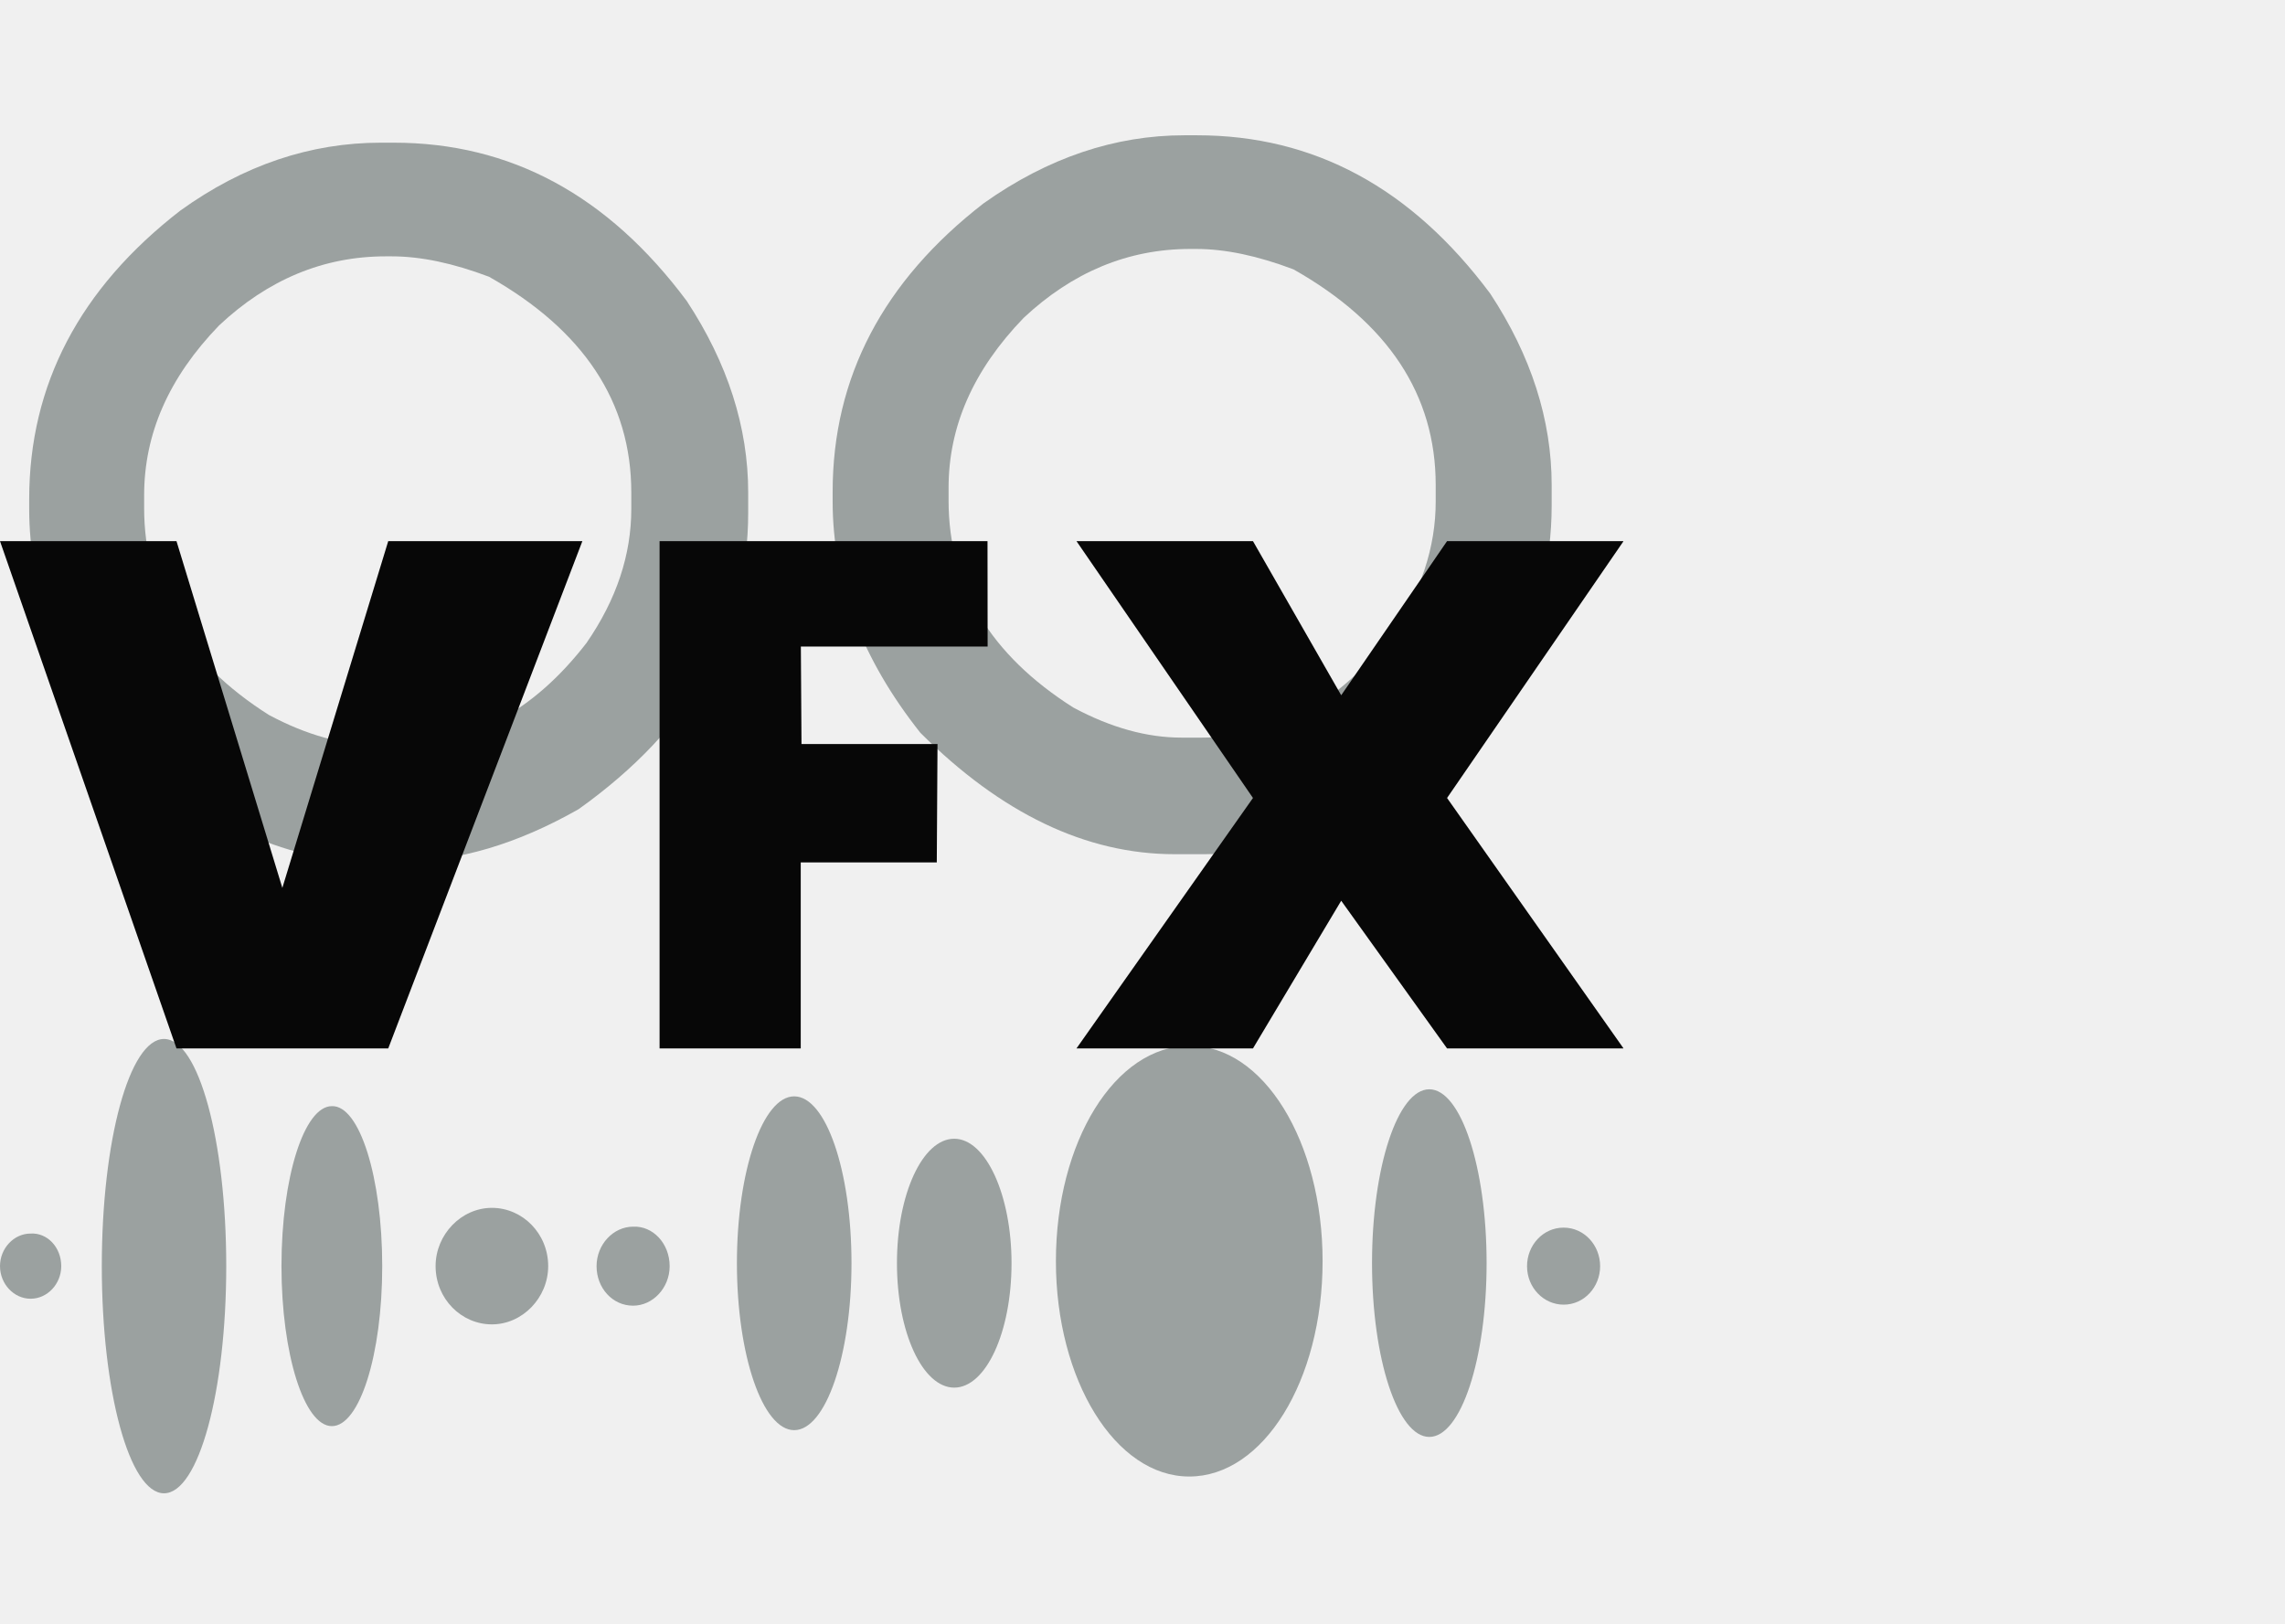
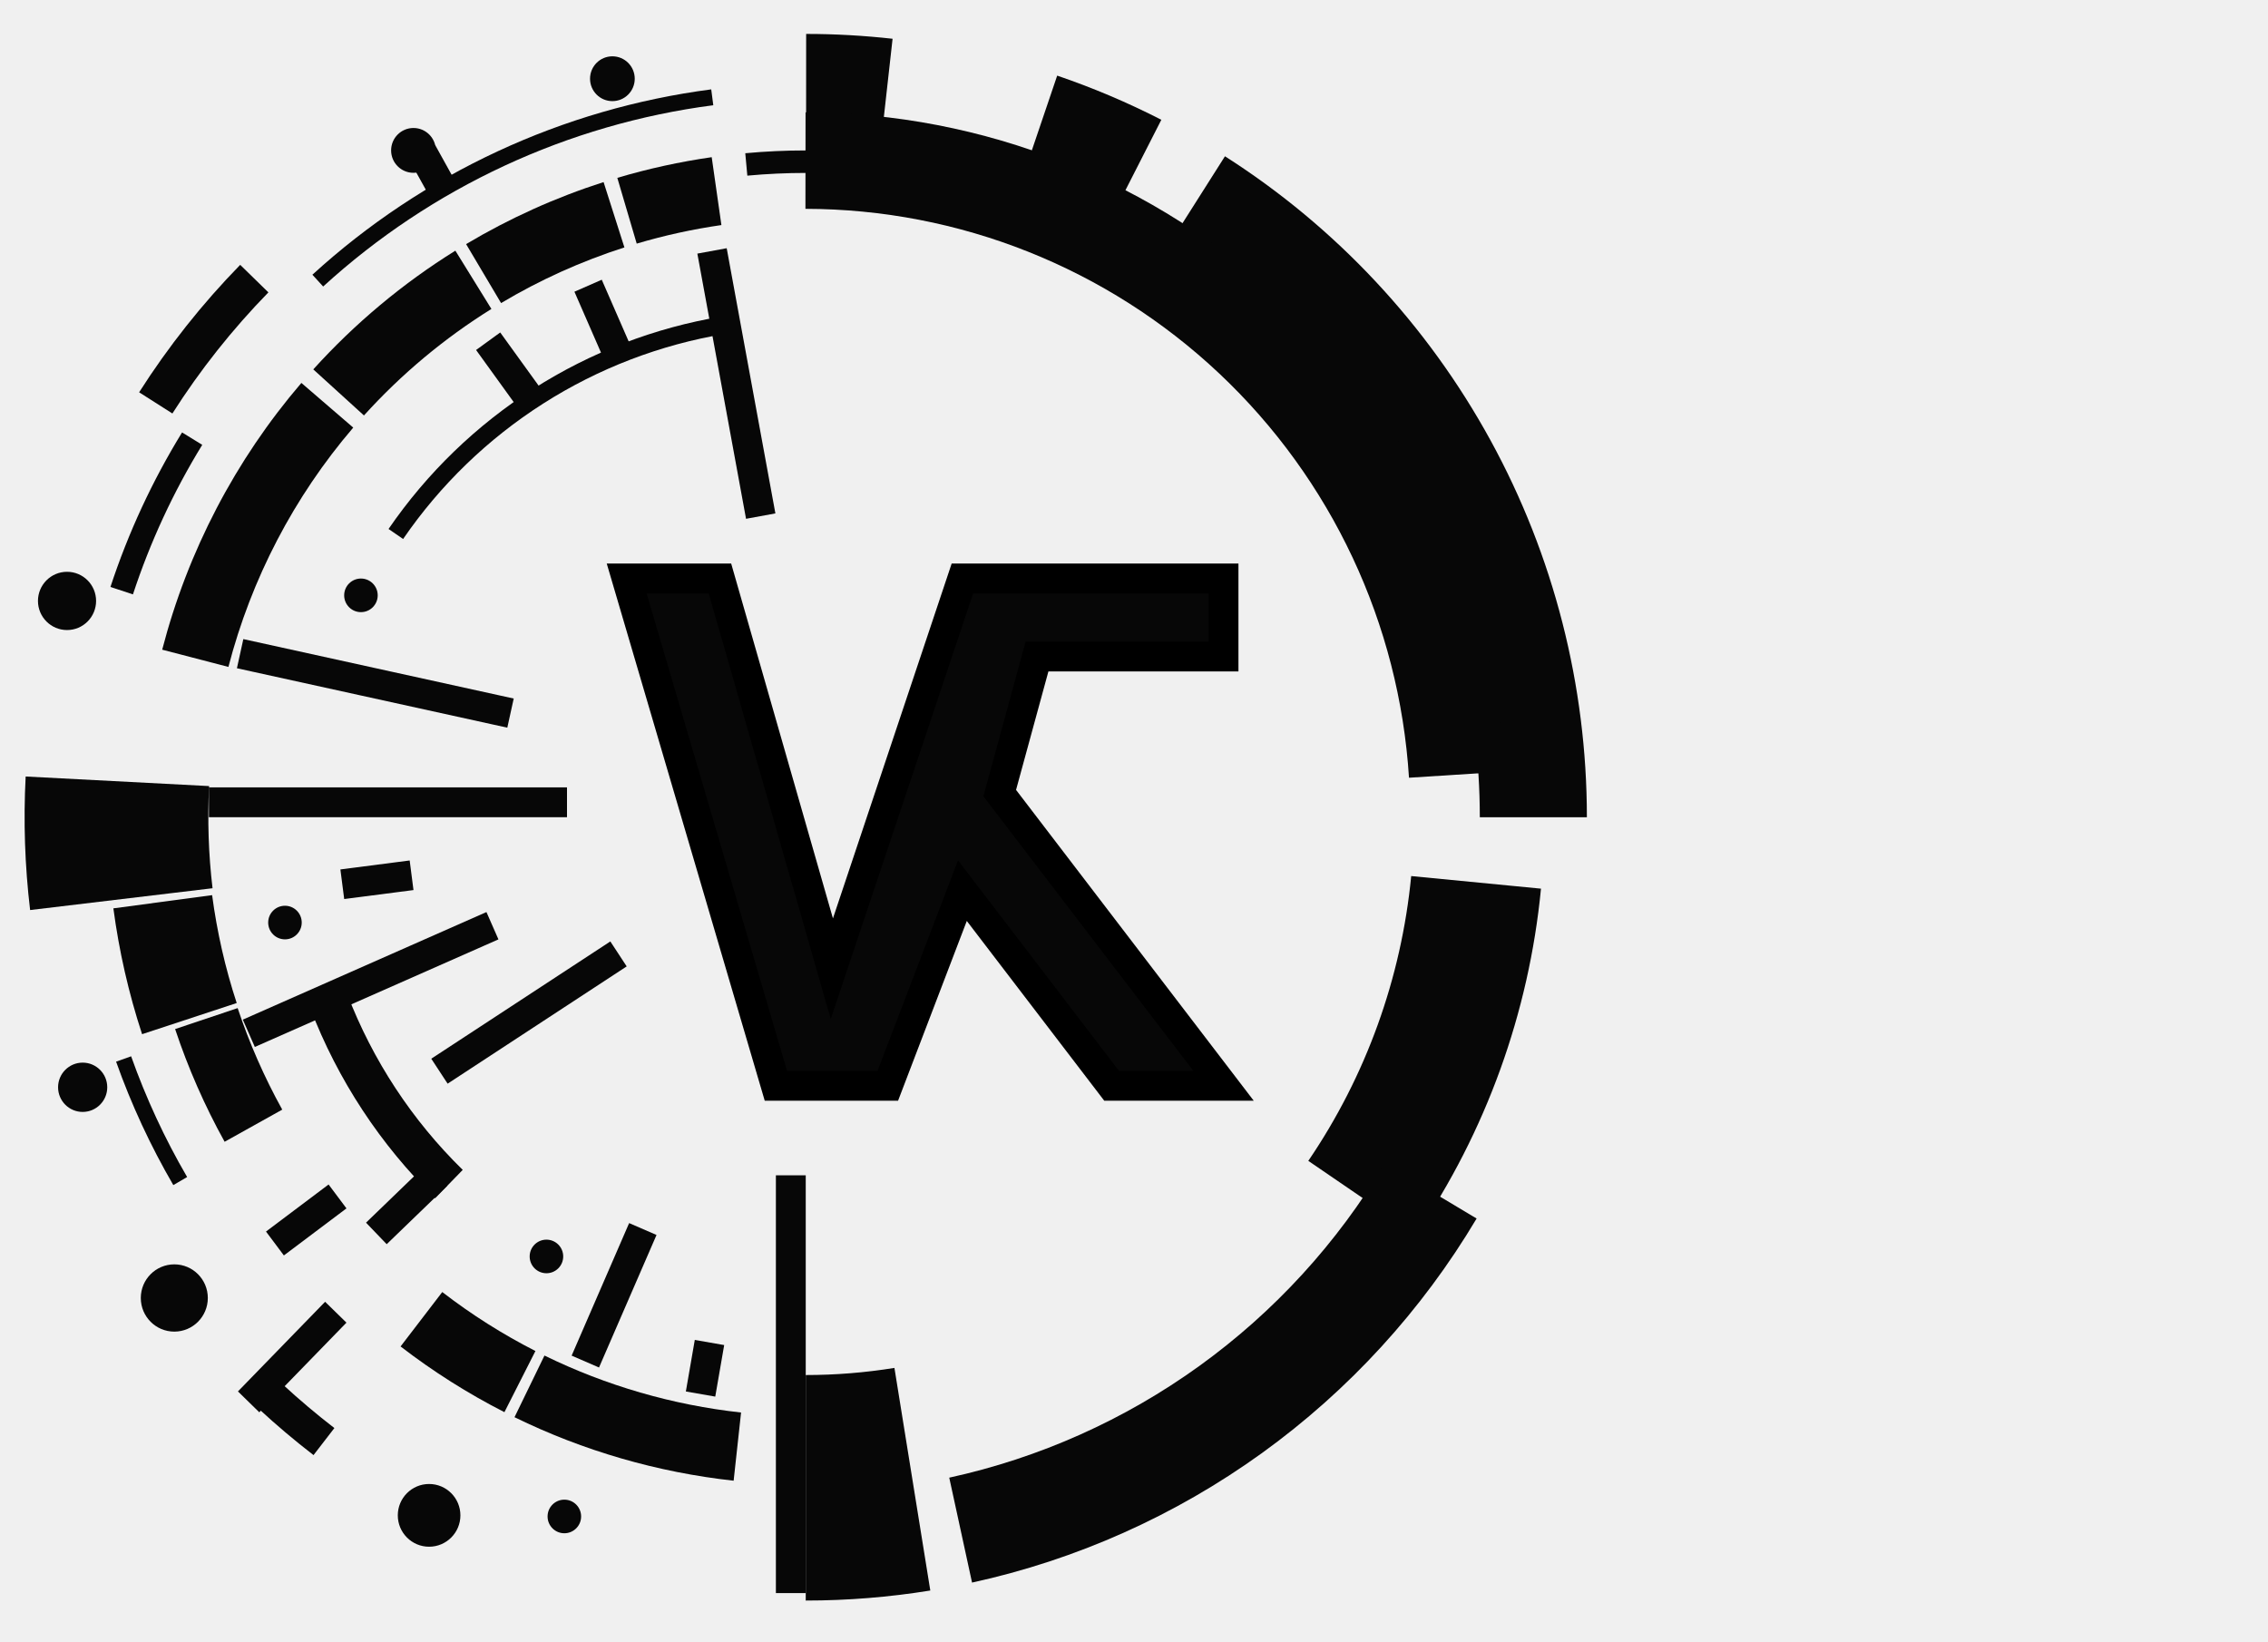
- <svg xmlns="http://www.w3.org/2000/svg" width="76" height="54" viewBox="0 0 76 54" fill="none">
-   <mask id="mask0_213_1098" style="mask-type:luminance" maskUnits="userSpaceOnUse" x="0" y="0" width="54" height="54">
-     <path d="M54 0H0V54H54V0Z" fill="white" />
-   </mask>
-   <g mask="url(#mask0_213_1098)">
-     <path d="M12.669 4.746H13.09C16.978 4.746 20.219 6.491 22.843 10.014C24.204 12.082 24.885 14.215 24.885 16.38V17.059C24.885 20.937 23.006 24.233 19.247 26.915C17.205 28.079 15.229 28.66 13.349 28.66H12.345C9.396 28.66 6.577 27.303 3.887 24.621C1.943 22.165 0.971 19.612 0.971 16.93V16.606C0.971 12.793 2.656 9.594 5.993 7.008C8.1 5.489 10.335 4.746 12.669 4.746ZM4.794 16.477V16.897C4.794 19.741 6.188 22.035 8.942 23.781C10.206 24.459 11.405 24.782 12.539 24.782H13.22C15.682 24.782 17.756 23.651 19.506 21.389C20.51 19.935 20.997 18.448 20.997 16.93V16.38C20.997 13.375 19.409 10.983 16.265 9.206C15.066 8.753 13.997 8.527 13.025 8.527H12.831C10.757 8.527 8.91 9.303 7.29 10.822C5.604 12.567 4.794 14.441 4.794 16.477Z" fill="#9BA1A0" />
-     <path d="M39.392 4.5H39.813C43.702 4.5 46.942 6.245 49.567 9.768C50.928 11.836 51.609 13.969 51.609 16.134V16.813C51.609 20.691 49.729 23.987 45.97 26.669C43.929 27.833 41.952 28.414 40.073 28.414H39.068C36.119 28.414 33.3 27.057 30.611 24.375C28.666 21.919 27.694 19.366 27.694 16.683V16.36C27.694 12.547 29.379 9.347 32.717 6.762C34.856 5.243 37.092 4.5 39.392 4.5ZM31.55 16.231V16.651C31.55 19.495 32.944 21.789 35.698 23.535C36.962 24.213 38.161 24.536 39.295 24.536H39.975C42.438 24.536 44.512 23.405 46.262 21.143C47.266 19.689 47.752 18.202 47.752 16.683V16.134C47.752 13.129 46.165 10.737 43.022 8.96C41.823 8.507 40.753 8.281 39.781 8.281H39.587C37.513 8.281 35.666 9.057 34.046 10.575C32.361 12.321 31.55 14.195 31.55 16.231Z" fill="#9BA1A0" />
-     <path d="M12.713 42.117C12.713 45.074 11.958 47.439 11.038 47.439C10.118 47.439 9.362 45.041 9.362 42.117C9.362 39.161 10.118 36.795 11.038 36.795C11.958 36.762 12.713 39.161 12.713 42.117Z" fill="#9BA1A0" />
-     <path d="M28.321 42.021C28.321 45.076 27.466 47.573 26.415 47.573C25.364 47.573 24.51 45.076 24.51 42.021C24.51 38.965 25.364 36.469 26.415 36.469C27.466 36.469 28.321 38.933 28.321 42.021Z" fill="#9BA1A0" />
-     <path d="M49.445 42.016C49.445 45.203 48.59 47.798 47.539 47.798C46.488 47.798 45.634 45.203 45.634 42.016C45.634 38.83 46.488 36.234 47.539 36.234C48.59 36.234 49.445 38.83 49.445 42.016Z" fill="#9BA1A0" />
-     <path d="M43.99 41.953C43.99 45.928 42.019 49.115 39.555 49.115C37.091 49.115 35.12 45.895 35.12 41.953C35.12 37.978 37.091 34.791 39.555 34.791C42.019 34.758 43.99 37.978 43.99 41.953Z" fill="#9BA1A0" />
-     <path d="M33.644 42.018C33.644 44.318 32.79 46.158 31.738 46.158C30.687 46.158 29.833 44.318 29.833 42.018C29.833 39.719 30.687 37.879 31.738 37.879C32.79 37.879 33.644 39.752 33.644 42.018Z" fill="#9BA1A0" />
-     <path d="M7.525 42.117C7.525 46.289 6.605 49.673 5.455 49.673C4.306 49.673 3.386 46.289 3.386 42.117C3.386 37.944 4.306 34.56 5.455 34.56C6.605 34.56 7.525 37.944 7.525 42.117Z" fill="#9BA1A0" />
-     <path d="M2.037 42.117C2.037 42.708 1.577 43.201 1.018 43.201C0.46 43.201 0 42.708 0 42.117C0 41.526 0.46 41.033 1.018 41.033C1.577 41 2.037 41.493 2.037 42.117Z" fill="#9BA1A0" />
-     <path d="M53.221 42.117C53.221 42.807 52.696 43.398 52.006 43.398C51.349 43.398 50.79 42.84 50.79 42.117C50.79 41.427 51.316 40.836 52.006 40.836C52.696 40.836 53.221 41.427 53.221 42.117Z" fill="#9BA1A0" />
-     <path d="M22.273 42.118C22.273 42.841 21.714 43.432 21.057 43.432C20.367 43.432 19.842 42.841 19.842 42.118C19.842 41.395 20.4 40.804 21.057 40.804C21.714 40.771 22.273 41.362 22.273 42.118Z" fill="#9BA1A0" />
-     <path d="M18.233 42.116C18.233 43.167 17.379 44.054 16.361 44.054C15.342 44.054 14.488 43.2 14.488 42.116C14.488 41.065 15.342 40.178 16.361 40.178C17.379 40.178 18.233 41.032 18.233 42.116Z" fill="#9BA1A0" />
-     <path d="M5.87 34.875L0 18H5.87L9.391 29.535L12.913 18H19.37L12.913 34.875H5.87Z" fill="#070707" />
-     <path d="M21.938 34.875V18H32.845L32.849 21.507H26.637L26.658 24.75H31.182L31.158 28.688H26.633V34.875H21.938Z" fill="#070707" />
-     <path d="M41.674 26.544L35.804 18H41.674L44.609 23.127L48.13 18H54L48.13 26.544L54 34.875H48.13L44.609 29.962L41.674 34.875H35.804L41.674 26.544Z" fill="#070707" />
-   </g>
+ <svg xmlns="http://www.w3.org/2000/svg" width="76" height="55" viewBox="0 0 76 55" fill="none">
+   <path d="M17.241 47.491C19.548 48.619 22.032 49.339 24.584 49.619L24.833 47.334C22.544 47.083 20.316 46.437 18.245 45.425L17.241 47.491Z" fill="#070707" />
+   <path d="M13.423 45.12C14.513 45.96 15.678 46.697 16.903 47.322L17.942 45.273C16.843 44.713 15.798 44.051 14.82 43.297L13.423 45.12Z" fill="#070707" />
+   <path d="M10.099 12.832C7.885 15.416 6.29 18.474 5.435 21.771L7.654 22.349C8.421 19.391 9.852 16.648 11.837 14.329L10.099 12.832Z" fill="#070707" />
+   <path d="M10.398 33.789C11.319 36.188 12.745 38.36 14.581 40.154L15.506 39.203C13.808 37.542 12.488 35.532 11.636 33.312L10.398 33.789Z" fill="#070707" />
+   <path d="M15.259 8.4C13.495 9.497 11.893 10.836 10.498 12.378L12.196 13.922C13.447 12.539 14.885 11.337 16.467 10.353L15.259 8.4Z" fill="#070707" />
+   <path d="M20.226 6.102C18.617 6.617 17.071 7.315 15.619 8.18L16.791 10.156C18.093 9.379 19.48 8.754 20.924 8.291L20.226 6.102Z" fill="#070707" />
+   <path d="M23.849 5.267C22.779 5.421 21.722 5.652 20.686 5.96L21.336 8.164C22.266 7.888 23.214 7.68 24.174 7.542L23.849 5.267Z" fill="#070707" />
+   <path d="M27.011 5.041C26.331 5.041 25.651 5.072 24.974 5.135L25.043 5.886C25.697 5.826 26.354 5.795 27.011 5.795V5.041Z" fill="#070707" />
+   <path d="M6.101 14.491C5.102 16.117 4.297 17.855 3.701 19.669L4.455 19.918C5.032 18.163 5.811 16.481 6.777 14.907L6.101 14.491Z" fill="#070707" />
+   <path d="M3.89 35.576C4.4 37.012 5.042 38.397 5.808 39.713L6.271 39.443C5.521 38.156 4.893 36.801 4.394 35.397L3.89 35.576Z" fill="#070707" />
+   <path d="M8.049 8.875C6.776 10.178 5.641 11.61 4.662 13.146L5.777 13.856C6.706 12.396 7.785 11.036 8.994 9.798L8.049 8.875Z" fill="#070707" />
+   <path d="M8.683 47.221C9.268 47.761 9.876 48.275 10.506 48.761L11.205 47.855C10.602 47.389 10.019 46.897 9.46 46.38L8.683 47.221Z" fill="#070707" />
+   <path d="M5.868 34.484C6.304 35.792 6.859 37.056 7.527 38.261L9.458 37.184C8.857 36.098 8.356 34.96 7.964 33.782L5.868 34.484Z" fill="#070707" />
+   <path d="M3.799 30.439C3.989 31.871 4.311 33.283 4.761 34.656L7.932 33.612C7.546 32.435 7.271 31.225 7.108 29.997L3.799 30.439Z" fill="#070707" />
+   <path d="M0.86 26.021C0.782 27.514 0.832 29.012 1.009 30.496L7.122 29.765C6.987 28.629 6.949 27.484 7.008 26.342L0.86 26.021Z" fill="#070707" />
+   <path d="M27 53.635C28.398 53.635 29.794 53.522 31.174 53.299L29.972 45.839C28.99 45.998 27.996 46.078 27 46.078L27 53.635Z" fill="#070707" />
+   <path d="M29.91 1.299C28.948 1.192 27.981 1.137 27.014 1.137L27.012 4.735C27.847 4.735 28.681 4.782 29.511 4.875L29.91 1.299Z" fill="#070707" />
+   <path d="M38.916 4.014C37.79 3.437 36.623 2.942 35.426 2.534L34.271 5.94C35.304 6.293 36.311 6.72 37.283 7.218L38.916 4.014Z" fill="#070707" />
+   <path d="M53.176 27.386C53.176 22.969 52.065 18.623 49.945 14.752C47.825 10.88 44.765 7.607 41.048 5.237L39.122 8.273C42.33 10.319 44.97 13.143 46.8 16.483C48.629 19.824 49.588 23.574 49.588 27.386H53.176Z" fill="#070707" />
+   <path d="M47.451 41.369C49.796 37.92 51.236 33.934 51.638 29.779L47.289 29.357C46.958 32.778 45.773 36.061 43.841 38.901L47.451 41.369Z" fill="#070707" />
+   <path d="M32.573 53.033C36.074 52.268 39.381 50.79 42.289 48.692C45.197 46.593 47.645 43.919 49.481 40.833L46.399 38.99C44.815 41.652 42.703 43.96 40.193 45.771C37.684 47.582 34.83 48.857 31.809 49.517L32.573 53.033Z" fill="#070707" />
+   <path d="M50.433 25.857C50.055 19.878 47.422 14.268 43.069 10.165C38.716 6.062 32.969 3.774 26.994 3.766L26.99 6.998C32.145 7.005 37.105 8.98 40.861 12.52C44.618 16.061 46.89 20.902 47.215 26.062L50.433 25.857Z" fill="#070707" />
+   <ellipse cx="20.521" cy="2.638" rx="0.749" ry="0.751" fill="#070707" />
+   <ellipse cx="13.855" cy="5.04" rx="0.749" ry="0.751" fill="#070707" />
+   <ellipse cx="12.095" cy="19.95" rx="0.562" ry="0.563" fill="#070707" />
+   <ellipse cx="9.549" cy="30.915" rx="0.562" ry="0.563" fill="#070707" />
+   <ellipse cx="18.311" cy="42.104" rx="0.562" ry="0.563" fill="#070707" />
+   <ellipse cx="18.911" cy="50.817" rx="0.562" ry="0.563" fill="#070707" />
+   <ellipse cx="2.77" cy="36.435" rx="0.824" ry="0.826" fill="#070707" />
+   <ellipse cx="5.841" cy="43.496" rx="1.123" ry="1.127" fill="#070707" />
+   <ellipse cx="14.379" cy="50.78" rx="1.049" ry="1.051" fill="#070707" />
+   <ellipse cx="2.246" cy="20.137" rx="0.974" ry="0.976" fill="#070707" />
+   <line x1="0.5" y1="-0.5" x2="8.424" y2="-0.5" transform="matrix(0.914777 -0.403958 0.402083 0.915603 8.53906 35.084)" stroke="#070707" stroke-linecap="square" />
+   <line x1="15.144" y1="35.622" x2="20.308" y2="32.24" stroke="#070707" stroke-linecap="square" />
+   <line x1="0.5" y1="-0.5" x2="3.69" y2="-0.5" transform="matrix(0.697105 -0.716969 0.71503 0.699094 8.68848 47.3262)" stroke="#070707" stroke-linecap="square" />
+   <line x1="0.5" y1="-0.5" x2="2.311" y2="-0.5" transform="matrix(0.719357 -0.694641 0.692641 0.721282 12.958 41.6934)" stroke="#070707" stroke-linecap="square" />
+   <line x1="19.813" y1="45.168" x2="21.342" y2="41.644" stroke="#070707" stroke-linecap="square" />
+   <line x1="0.5" y1="-0.5" x2="1.253" y2="-0.5" transform="matrix(0.17088 -0.985292 0.985131 0.171804 23.9678 46.8008)" stroke="#070707" stroke-linecap="square" />
+   <line x1="26.5" y1="52.885" x2="26.5" y2="39.885" stroke="#070707" stroke-linecap="square" />
+   <line x1="0.5" y1="-0.5" x2="2.124" y2="-0.5" transform="matrix(0.799199 -0.601067 0.598933 0.800799 9.5127 42.0703)" stroke="#070707" stroke-linecap="square" />
+   <line x1="0.5" y1="-0.5" x2="1.841" y2="-0.5" transform="matrix(0.991733 -0.128321 0.127622 0.991823 11.5342 30.127)" stroke="#070707" stroke-linecap="square" />
+   <line x1="7.5" y1="26.885" x2="18.5" y2="26.885" stroke="#070707" stroke-linecap="square" />
+   <line x1="8.535" y1="22.012" x2="16.619" y2="23.789" stroke="#070707" stroke-linecap="square" />
+   <line x1="0.5" y1="-0.5" x2="2.187" y2="-0.5" transform="matrix(0.585441 0.810715 -0.809167 0.587578 15.9531 11.7285)" stroke="#070707" stroke-linecap="square" />
+   <line x1="0.5" y1="-0.5" x2="2.122" y2="-0.5" transform="matrix(0.399885 0.916565 -0.915748 0.401754 19.249 9.77539)" stroke="#070707" stroke-linecap="square" />
+   <line x1="23.95" y1="8.9" x2="25.401" y2="16.803" stroke="#070707" stroke-linecap="square" />
+   <path d="M24.189 10.605C21.945 10.979 19.8 11.802 17.881 13.025C15.963 14.249 14.309 15.848 13.02 17.726L13.508 18.062C14.752 16.25 16.347 14.707 18.199 13.526C20.051 12.345 22.121 11.551 24.286 11.19L24.189 10.605Z" fill="#070707" />
+   <line x1="0.5" y1="-0.5" x2="1.045" y2="-0.5" transform="matrix(0.484613 0.874729 -0.873584 0.486674 13.707 5.34375)" stroke="#070707" stroke-linecap="square" />
+   <path d="M26 36.385L21 19.385H24.125L27.875 32.462L32.25 19.385H41V22H34.75L33.5 26.577L41 36.385H37.25L32.25 29.846L29.75 36.385H26Z" fill="#070707" stroke="black" />
+   <path d="M23.833 2.995C18.848 3.645 14.182 5.813 10.468 9.206L10.829 9.601C14.462 6.282 19.025 4.162 23.902 3.526L23.833 2.995Z" fill="#070707" />
</svg>
